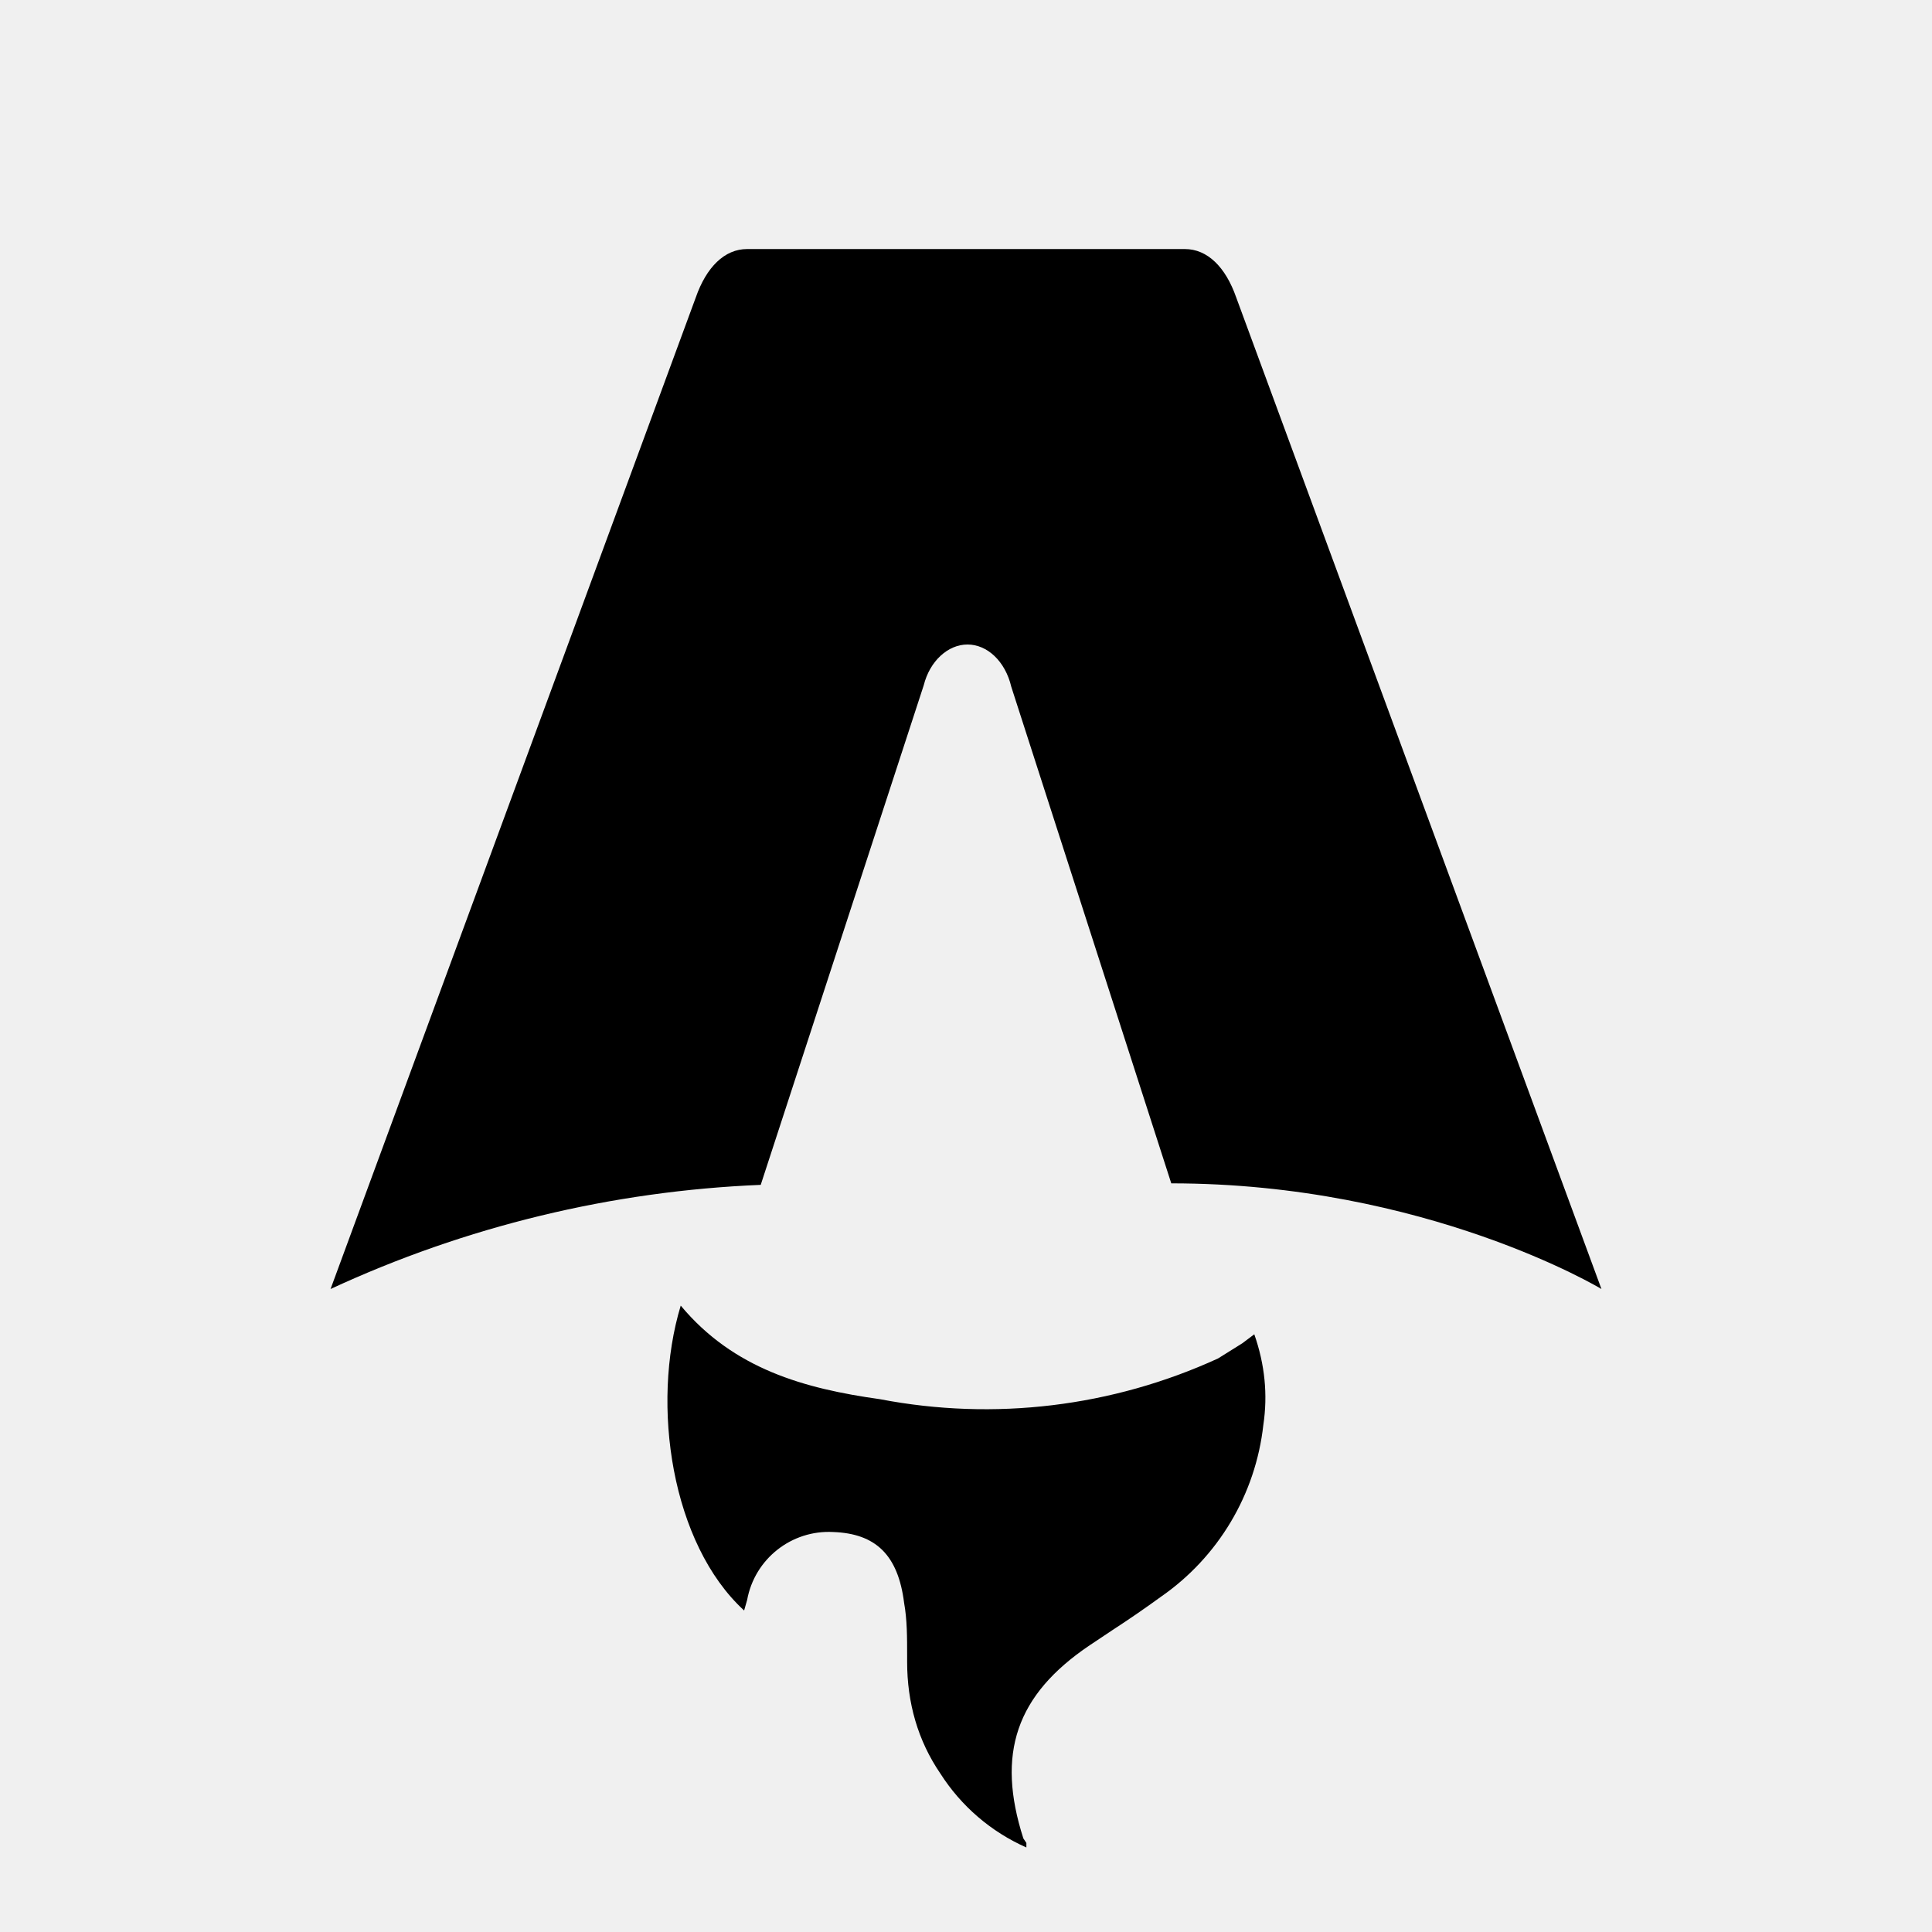
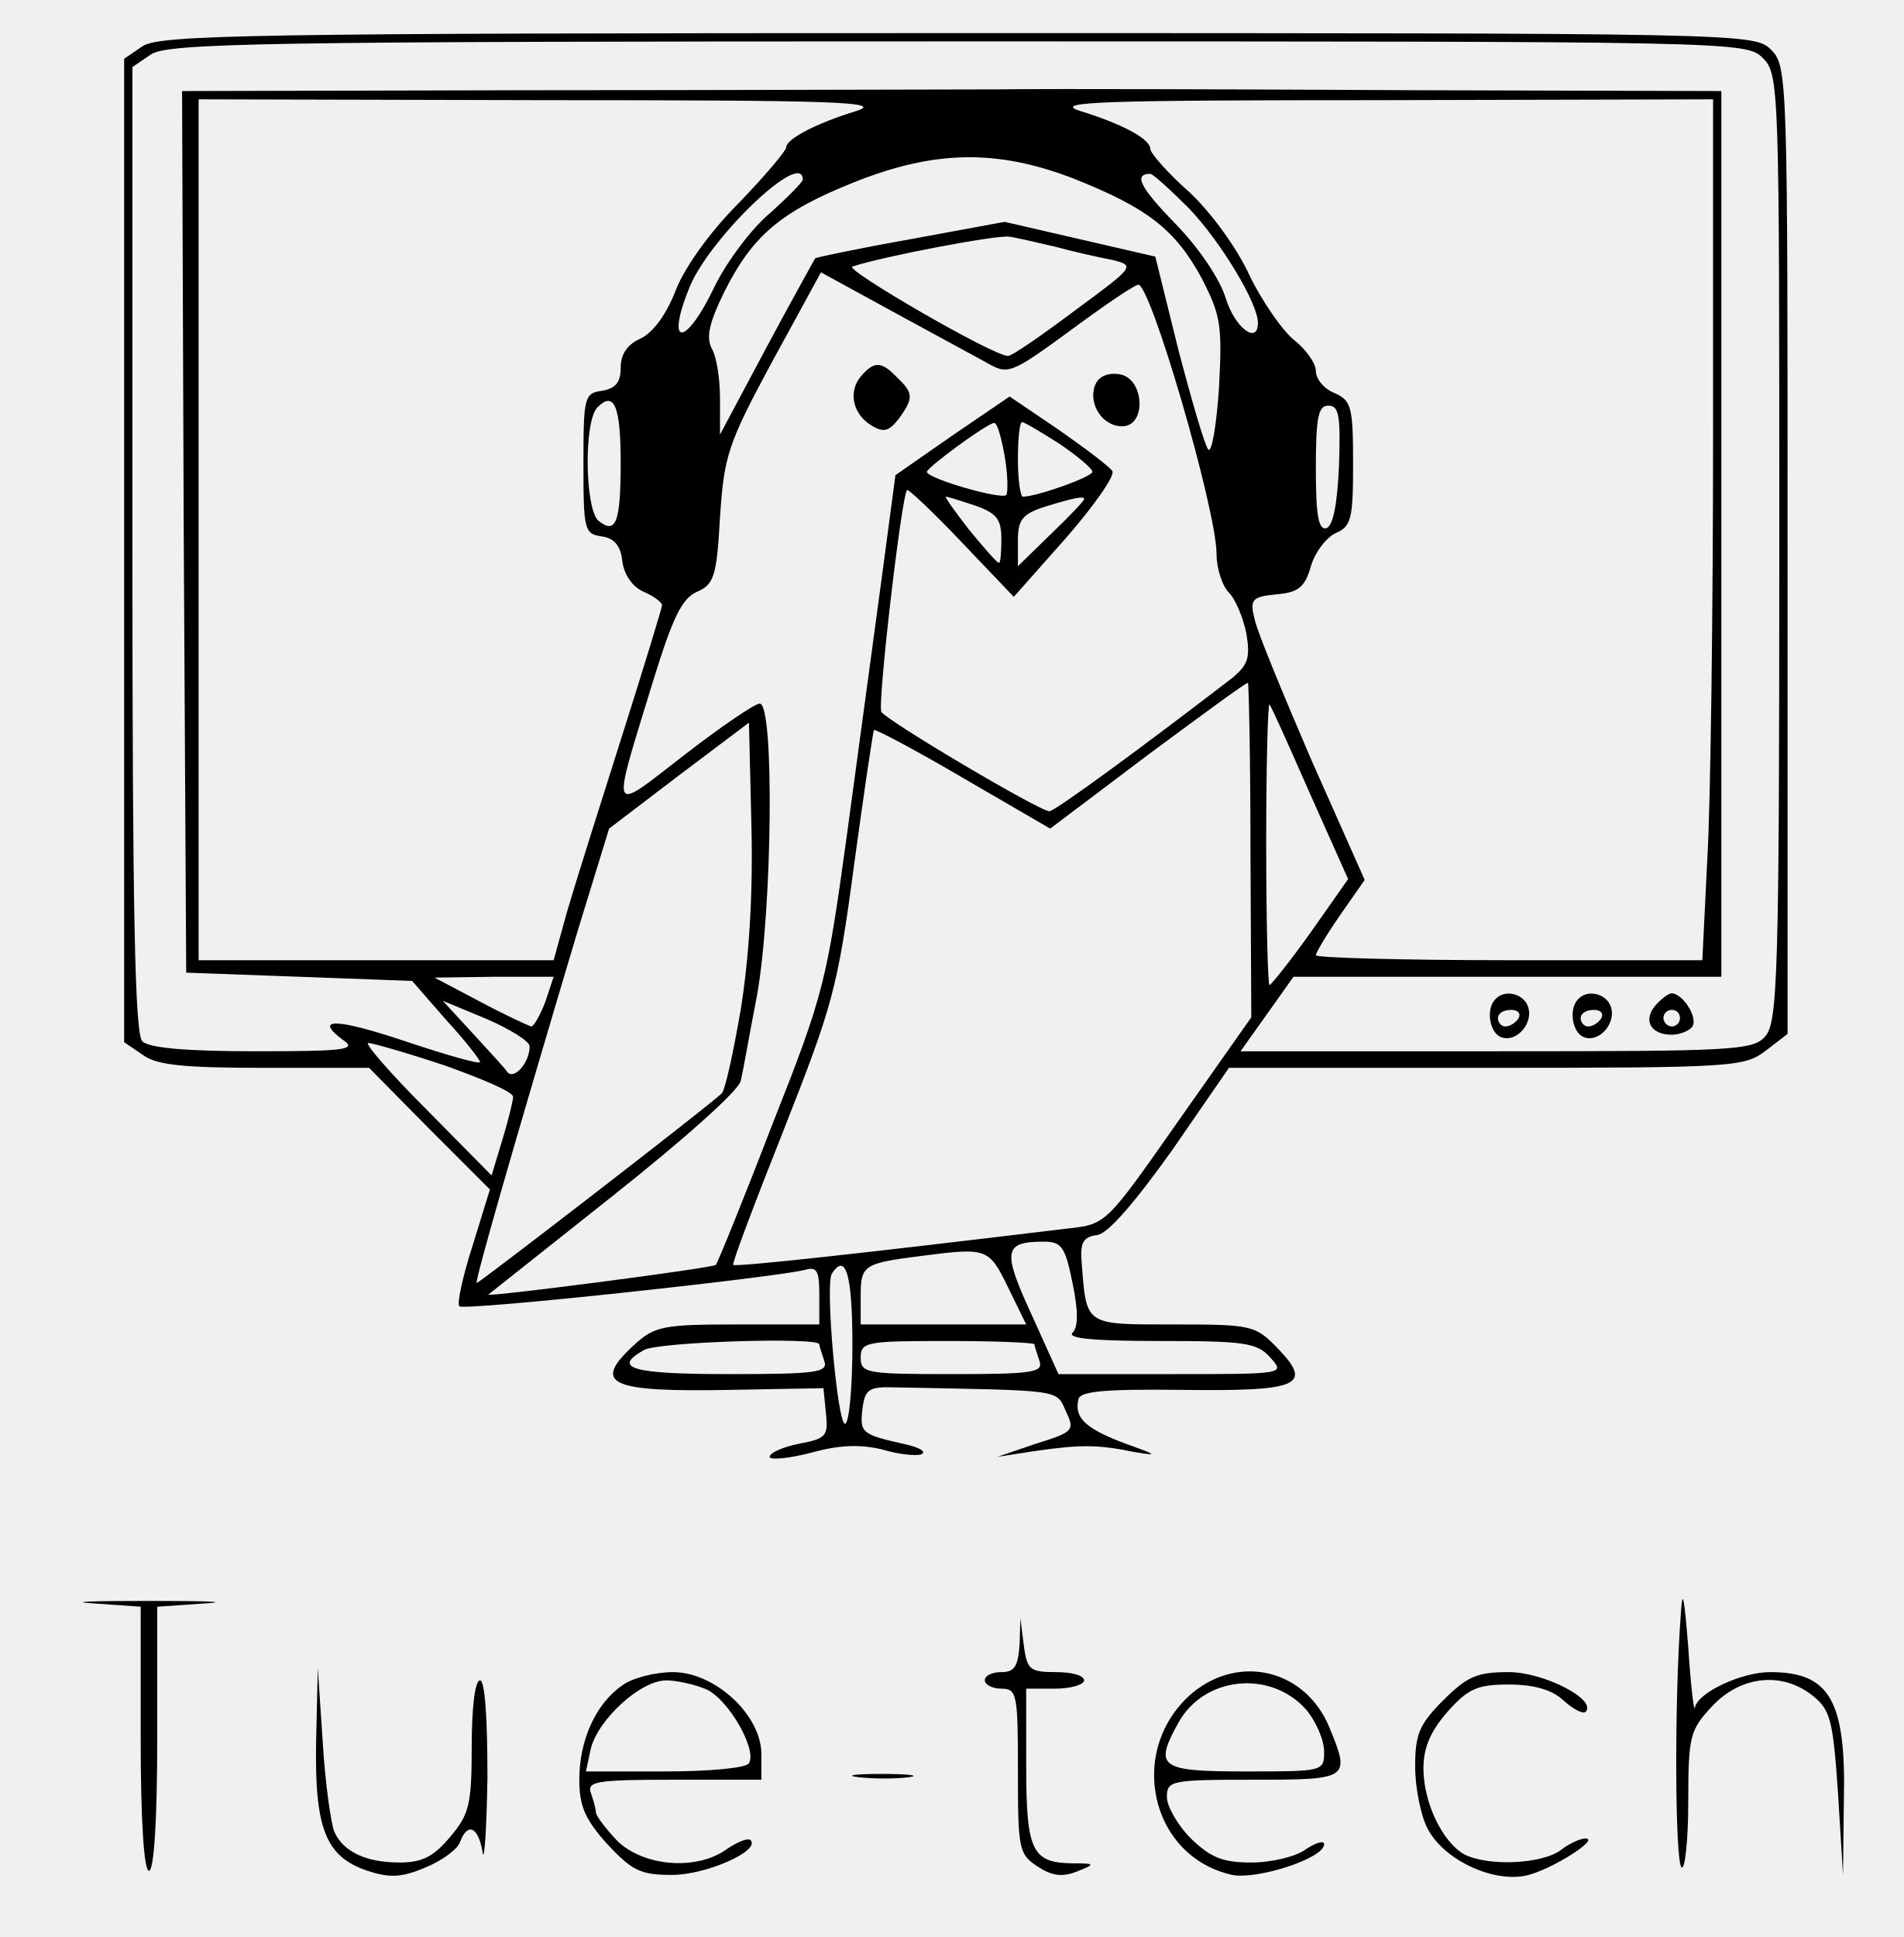
- <svg xmlns="http://www.w3.org/2000/svg" fill="none" viewBox="0 0 128 128">
-   <path d="M50.4 78.5a75.1 75.1 0 0 0-28.5 6.9l24.2-65.7c.7-2 1.9-3.2 3.4-3.2h29c1.5 0 2.7 1.2 3.4 3.2l24.2 65.7s-11.6-7-28.5-7L67 45.5c-.4-1.7-1.6-2.8-2.9-2.8-1.3 0-2.5 1.1-2.9 2.7L50.4 78.5Zm-1.1 28.2Zm-4.2-20.2c-2 6.6-.6 15.8 4.2 20.2a17.5 17.5 0 0 1 .2-.7 5.5 5.5 0 0 1 5.7-4.5c2.8.1 4.3 1.5 4.7 4.7.2 1.1.2 2.3.2 3.5v.4c0 2.7.7 5.2 2.2 7.4a13 13 0 0 0 5.7 4.9v-.3l-.2-.3c-1.8-5.6-.5-9.5 4.4-12.8l1.5-1a73 73 0 0 0 3.2-2.2 16 16 0 0 0 6.8-11.4c.3-2 .1-4-.6-6l-.8.6-1.6 1a37 37 0 0 1-22.4 2.7c-5-.7-9.7-2-13.2-6.2Z" />
-   <style>
-         path { fill: #000; }
-         @media (prefers-color-scheme: dark) {
-             path { fill: #FFF; }
-         }
-     </style>
+ <svg xmlns="http://www.w3.org/2000/svg" version="1.0" width="230pt" height="234pt" viewBox="0 0 230 234" preserveAspectRatio="xMidYMid meet">
+   <g transform="translate(0,234) scale(0.1,-0.1)" fill="#000000" stroke="none">
+     <path d="M172 2284 l-22 -15 0 -594 0 -594 22 -15 c17 -13 51 -16 148 -16 l126 0 73 -74 73 -73 -21 -68 c-12 -37 -19 -70 -16 -73 5 -6 384 35 418 44 14 4 17 -1 17 -30 l0 -36 -99 0 c-90 0 -100 -2 -125 -25 -51 -47 -31 -57 119 -54 l110 2 3 -30 c3 -28 0 -31 -32 -37 -20 -4 -36 -11 -36 -16 0 -4 23 -2 50 5 36 10 60 10 86 4 19 -6 41 -8 47 -6 7 3 -1 8 -18 12 -54 12 -56 14 -53 42 3 24 7 28 38 27 205 -4 196 -2 208 -29 11 -23 9 -25 -36 -39 l-47 -16 45 7 c56 8 76 8 120 -1 30 -5 29 -4 -10 10 -48 18 -62 31 -57 53 1 10 28 13 122 12 144 -2 162 5 120 49 -28 29 -31 30 -127 30 -108 0 -105 -2 -111 75 -2 24 2 31 19 33 13 2 45 39 90 102 l69 100 311 0 c300 0 312 1 338 21 l26 20 0 585 c0 571 0 584 -20 604 -20 20 -33 20 -983 20 -855 0 -965 -2 -985 -16z m1958 -14 c20 -20 20 -33 20 -592 0 -518 -2 -573 -17 -590 -15 -17 -38 -18 -325 -18 l-309 0 32 45 32 45 259 0 258 0 0 535 0 535 -367 1 c-203 1 -433 2 -513 1 -80 0 -333 -1 -563 -1 l-417 -1 2 -532 3 -533 137 -5 136 -5 41 -47 c23 -25 41 -48 41 -51 0 -3 -39 8 -87 24 -86 29 -115 30 -79 3 18 -12 5 -14 -105 -14 -84 0 -129 4 -137 12 -9 9 -12 155 -12 594 l0 583 22 15 c20 14 129 16 975 16 940 0 953 0 973 -20z m-1095 -64 c-49 -15 -85 -34 -85 -44 0 -4 -26 -35 -58 -68 -35 -35 -66 -79 -76 -106 -11 -28 -27 -50 -42 -57 -16 -7 -24 -19 -24 -35 0 -18 -6 -25 -22 -28 -22 -3 -23 -7 -23 -88 0 -80 1 -85 22 -88 15 -2 23 -11 25 -30 2 -16 12 -31 26 -37 12 -5 22 -13 22 -16 0 -3 -22 -75 -49 -160 -27 -85 -57 -180 -66 -211 l-16 -58 -215 0 -214 0 0 520 0 520 418 -1 c350 0 411 -2 377 -13z m1035 -384 c0 -220 -3 -454 -7 -520 l-6 -122 -234 0 c-128 0 -233 3 -233 6 0 3 13 25 29 48 l30 43 -64 144 c-34 79 -66 156 -69 171 -6 24 -3 27 26 30 27 2 35 9 42 34 5 17 19 35 30 40 19 8 21 18 21 84 0 68 -2 76 -22 85 -13 5 -23 17 -23 27 0 9 -12 26 -26 37 -14 11 -39 47 -54 78 -15 33 -47 77 -73 101 -26 23 -47 47 -47 52 0 12 -33 30 -85 46 -34 11 24 13 363 13 l402 1 0 -398z m-772 302 c88 -35 122 -61 154 -120 23 -45 25 -56 21 -132 -3 -46 -9 -80 -13 -75 -4 4 -20 59 -36 120 l-28 113 -91 21 -91 21 -114 -21 c-62 -11 -114 -22 -115 -23 -1 -2 -28 -50 -59 -108 l-56 -105 0 43 c0 24 -4 51 -10 61 -7 14 -3 31 15 68 34 68 68 97 155 132 99 40 175 41 268 5z m-328 -1 c0 -3 -18 -21 -39 -40 -22 -18 -52 -58 -67 -88 -36 -76 -61 -75 -30 0 26 60 136 165 136 128z m467 -35 c38 -40 83 -114 83 -138 0 -27 -28 -6 -39 30 -7 23 -32 60 -60 89 -43 44 -52 61 -31 61 3 0 24 -19 47 -42z m-162 -46 c22 -6 53 -13 69 -16 28 -7 27 -8 -45 -61 -40 -30 -76 -55 -81 -55 -18 0 -199 105 -188 108 36 12 177 39 190 36 8 -1 33 -7 55 -12z m-83 -140 c26 -15 29 -14 99 37 39 29 77 55 84 57 14 6 95 -272 95 -325 0 -18 7 -39 15 -47 8 -8 17 -30 21 -49 5 -30 2 -38 -17 -54 -104 -80 -214 -161 -221 -161 -12 0 -196 109 -203 120 -5 8 24 259 31 268 1 2 31 -26 66 -63 l63 -66 63 71 c34 39 60 76 56 81 -3 5 -32 27 -65 50 l-59 40 -69 -47 -69 -48 -16 -120 c-9 -67 -28 -206 -42 -310 -25 -182 -28 -196 -91 -355 -35 -91 -66 -167 -68 -169 -4 -4 -275 -39 -275 -36 0 0 68 54 150 119 87 69 152 127 155 139 3 12 11 59 20 105 18 102 21 351 3 351 -6 0 -47 -28 -91 -62 -92 -71 -89 -78 -37 92 23 74 34 97 52 105 21 9 24 19 28 90 5 74 9 88 63 188 l59 108 86 -47 c48 -26 99 -54 114 -62z m-442 -121 c0 -73 -6 -87 -27 -70 -16 14 -18 120 -1 137 20 20 28 2 28 -67z m868 -3 c-2 -46 -7 -73 -15 -76 -10 -3 -13 16 -13 72 0 62 3 76 15 76 13 0 15 -12 13 -72z m-404 11 c4 -23 4 -44 2 -47 -6 -6 -96 20 -96 28 1 6 72 58 81 59 4 1 9 -18 13 -40z m66 15 c22 -15 40 -30 40 -34 0 -6 -67 -30 -84 -30 -3 0 -6 20 -6 45 0 25 2 45 5 45 3 0 23 -12 45 -26z m-101 -75 c25 -9 31 -16 31 -40 0 -16 -1 -29 -3 -29 -2 0 -18 18 -36 40 -17 22 -30 40 -28 40 2 0 18 -5 36 -11z m131 8 c0 -2 -18 -21 -40 -42 l-40 -39 0 31 c0 25 5 32 33 41 36 11 47 13 47 9z m201 -425 l1 -201 -88 -125 c-87 -124 -87 -125 -133 -130 -248 -30 -403 -47 -405 -44 -2 1 26 75 61 163 59 150 65 170 85 320 12 88 23 162 24 163 1 2 50 -24 108 -58 l105 -61 118 89 c65 48 119 88 121 87 1 -2 3 -93 3 -203z m72 69 l46 -103 -45 -64 c-25 -35 -48 -64 -50 -64 -2 0 -4 77 -4 172 0 94 2 169 4 167 2 -2 24 -51 49 -108z m-688 -261 c-9 -52 -19 -98 -23 -101 -18 -17 -293 -229 -296 -229 -3 0 44 164 121 422 l39 127 84 64 85 64 3 -126 c2 -82 -3 -159 -13 -221z m-236 10 c-6 -16 -14 -30 -17 -30 -4 1 -32 14 -62 30 l-55 29 72 1 72 0 -10 -30z m-19 -54 c0 -20 -19 -41 -27 -31 -4 6 -24 27 -43 48 l-35 38 53 -22 c28 -12 52 -27 52 -33z m-103 -23 c45 -16 83 -32 83 -38 0 -5 -6 -29 -13 -52 l-13 -43 -79 80 c-44 44 -75 80 -70 80 5 0 47 -12 92 -27z m759 -263 c7 -34 7 -53 0 -60 -7 -7 27 -10 105 -10 103 0 118 -2 134 -20 18 -20 17 -20 -119 -20 l-137 0 -33 73 c-35 76 -33 87 15 87 22 0 26 -6 35 -50z m-78 -5 l22 -45 -100 0 -100 0 0 35 c0 37 4 39 75 48 78 10 80 9 103 -38z m-188 -70 c0 -52 -4 -95 -9 -95 -9 0 -24 167 -16 181 17 27 25 -1 25 -86z m-40 1 c0 -2 3 -11 6 -20 5 -14 -9 -16 -115 -16 -117 0 -142 7 -103 29 16 10 212 16 212 7z m260 0 c0 -2 3 -11 6 -20 5 -14 -8 -16 -105 -16 -104 0 -111 1 -111 20 0 19 7 20 105 20 58 0 105 -2 105 -4z" />
+     <path d="M1807 1133 c-12 -12 -7 -41 7 -46 19 -7 40 18 32 38 -6 15 -28 20 -39 8z m28 -23 c-3 -5 -10 -10 -16 -10 -5 0 -9 5 -9 10 0 6 7 10 16 10 8 0 12 -4 9 -10z" />
+     <path d="M1907 1133 c-12 -12 -7 -41 7 -46 19 -7 40 18 32 38 -6 15 -28 20 -39 8z m28 -23 c-3 -5 -10 -10 -16 -10 -5 0 -9 5 -9 10 0 6 7 10 16 10 8 0 12 -4 9 -10z" />
+     <path d="M2000 1125 c-15 -18 -5 -35 20 -35 10 0 22 5 25 10 7 11 -12 40 -25 40 -4 0 -13 -7 -20 -15z m30 -15 c0 -5 -4 -10 -10 -10 -5 0 -10 5 -10 10 0 6 5 10 10 10 6 0 10 -4 10 -10z" />
+     <path d="M1040 1885 c-15 -18 -10 -45 13 -59 15 -9 21 -7 33 8 18 25 18 31 -2 50 -19 20 -28 20 -44 1z" />
+     <path d="M1323 1874 c-8 -22 9 -49 33 -49 30 0 27 59 -4 63 -14 2 -25 -3 -29 -14z" />
+     <path d="M2031 390 c-8 -107 -7 -301 1 -306 4 -3 8 33 8 79 0 80 2 87 29 116 35 37 85 42 122 12 21 -17 24 -30 30 -118 l6 -98 1 88 c3 123 -17 157 -89 157 -35 0 -88 -25 -91 -43 -1 -6 -5 26 -8 73 -5 62 -7 73 -9 40z" />
+     <path d="M113 403 l57 -4 0 -159 c0 -100 4 -160 10 -160 6 0 10 60 10 160 l0 159 58 4 c31 2 1 3 -68 3 -69 0 -99 -1 -67 -3z" />
+     <path d="M1232 353 c-2 -26 -6 -33 -22 -33 -11 0 -20 -4 -20 -10 0 -5 9 -10 20 -10 19 0 20 -7 20 -100 0 -94 1 -100 24 -115 17 -11 29 -13 47 -6 23 9 23 10 -6 10 -48 1 -55 15 -55 118 l0 93 35 0 c19 0 35 5 35 10 0 6 -15 10 -34 10 -32 0 -35 3 -39 33 l-4 32 -1 -32z" />
+     <path d="M382 237 c-2 -105 11 -140 62 -157 27 -9 42 -8 70 4 20 8 39 22 42 31 9 24 22 18 27 -12 2 -16 5 25 6 90 0 72 -3 117 -9 117 -6 0 -10 -33 -10 -79 0 -71 -3 -83 -26 -110 -20 -24 -34 -31 -61 -31 -41 0 -68 13 -79 37 -4 10 -11 58 -14 108 l-6 90 -2 -88z" />
+     <path d="M752 304 c-32 -22 -52 -66 -52 -114 0 -32 7 -48 34 -78 30 -32 40 -37 78 -37 41 0 107 29 95 42 -3 3 -16 -2 -29 -11 -36 -26 -100 -21 -132 10 -14 15 -26 30 -26 35 0 4 -3 14 -6 23 -5 14 7 16 100 16 l106 0 0 31 c0 47 -56 99 -107 99 -21 0 -49 -7 -61 -16z m102 -5 c27 -13 61 -73 51 -89 -3 -6 -49 -10 -102 -10 l-95 0 6 28 c9 35 60 82 91 82 13 0 35 -5 49 -11z" />
+     <path d="M1441 295 c-80 -68 -52 -198 48 -220 30 -6 111 20 111 37 0 5 -10 2 -22 -6 -12 -9 -42 -16 -66 -16 -35 0 -49 6 -73 29 -16 16 -29 39 -29 50 0 20 5 21 105 21 116 0 117 1 91 64 -29 69 -108 88 -165 41z m137 -20 c12 -14 22 -37 22 -51 0 -24 -1 -24 -95 -24 -104 0 -111 5 -81 59 31 56 111 64 154 16z" />
+     <path d="M1744 286 c-29 -29 -34 -41 -34 -80 0 -26 7 -60 15 -75 19 -37 77 -65 118 -57 30 6 93 46 72 45 -5 0 -19 -6 -29 -14 -23 -17 -88 -20 -117 -5 -26 15 -49 62 -49 104 0 25 9 45 29 68 25 28 36 33 74 33 30 0 52 -6 66 -19 12 -11 24 -17 27 -14 14 15 -51 48 -93 48 -38 0 -50 -5 -79 -34z" />
+     <path d="M1038 193 c18 -2 45 -2 60 0 15 2 0 4 -33 4 -33 0 -45 -2 -27 -4z" />
+   </g>
</svg>
